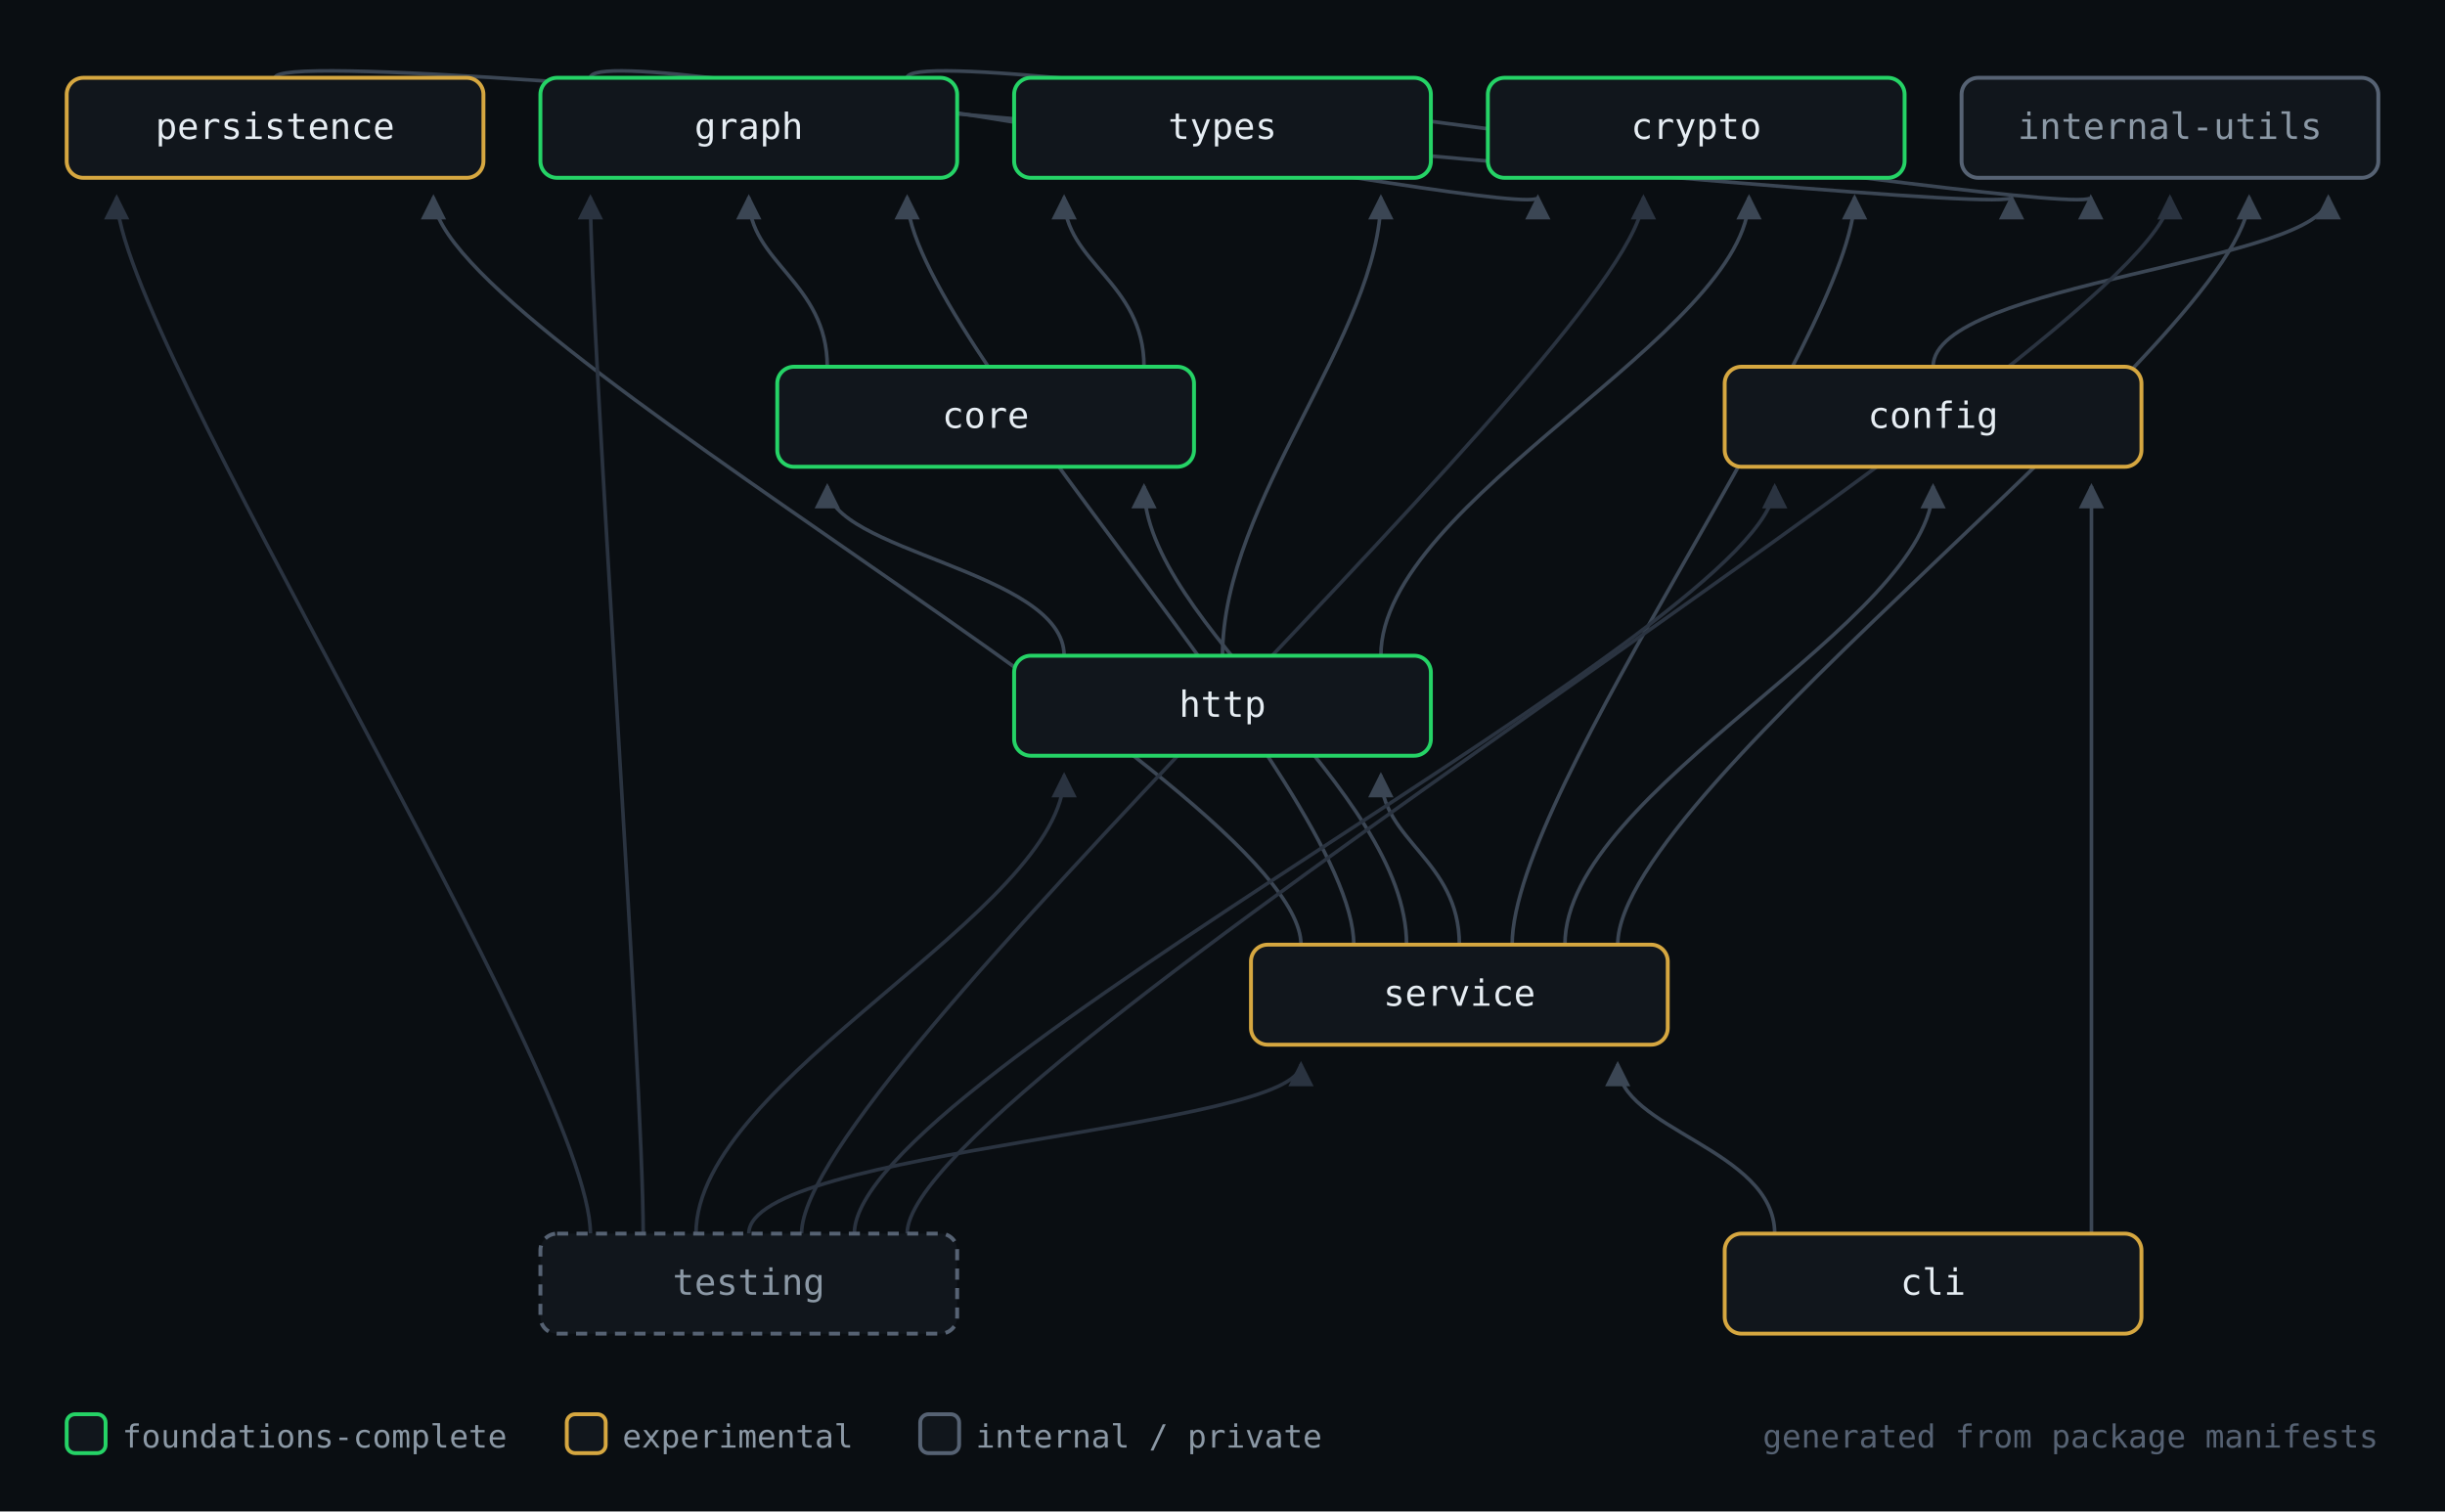
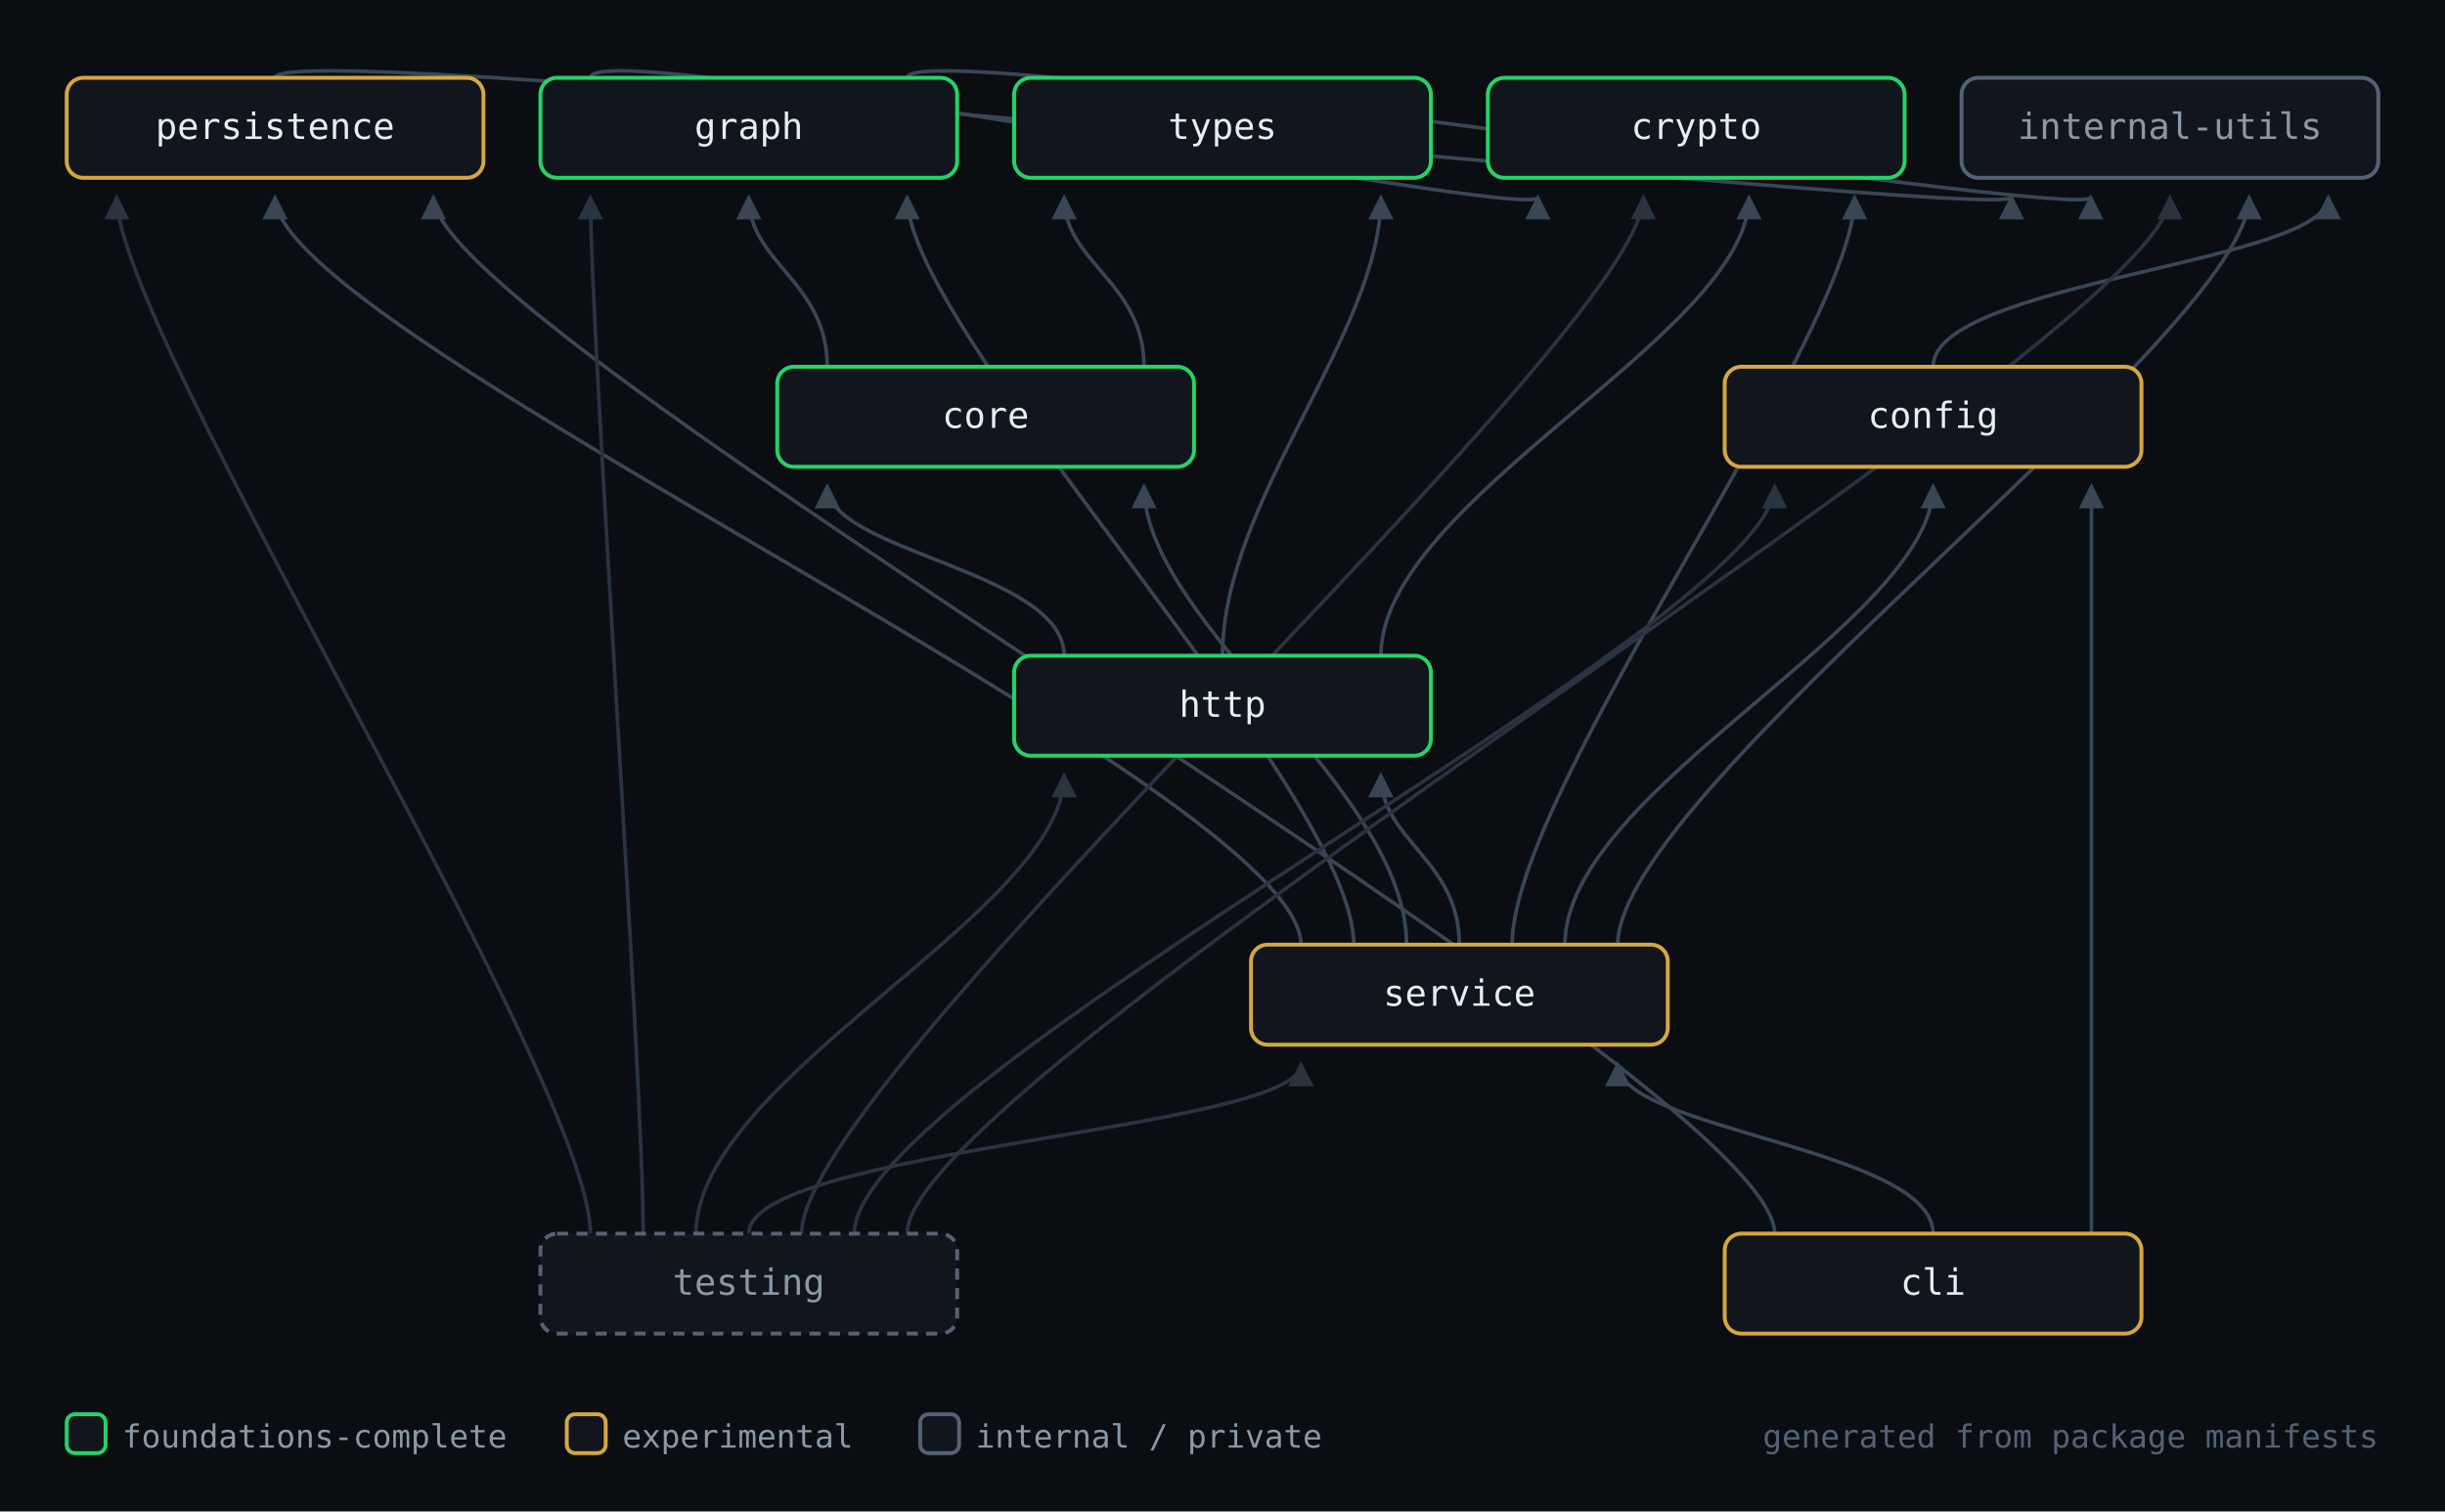
<svg xmlns="http://www.w3.org/2000/svg" viewBox="0 0 880 544" role="img" aria-label="Dependency graph of the @wats packages. Arrows point from dependent package to dependency." font-family="'JetBrains Mono', ui-monospace, monospace">
  <defs>
    <marker id="arrow" viewBox="0 0 8 8" refX="7" refY="4" markerWidth="7" markerHeight="7" orient="auto-start-reverse">
      <path d="M 0 0 L 8 4 L 0 8 z" fill="#3b4654" />
    </marker>
    <marker id="arrow-dim" viewBox="0 0 8 8" refX="7" refY="4" markerWidth="7" markerHeight="7" orient="auto-start-reverse">
      <path d="M 0 0 L 8 4 L 0 8 z" fill="#2a3340" />
    </marker>
  </defs>
  <rect x="0" y="0" width="880" height="544" fill="#0a0e12" />
  <path d="M 752.75 444 C 752.75 388, 752.75 224, 752.75 175" fill="none" stroke="#3b4654" stroke-width="1.3" marker-end="url(#arrow)" />
-   <path d="M 638.75 444 C 638.75 413.4, 582.25 406.6, 582.25 383" fill="none" stroke="#3b4654" stroke-width="1.3" marker-end="url(#arrow)" />
+   <path d="M 638.75 444 C 638.75 388, 156 120, 156 71" fill="none" stroke="#3b4654" stroke-width="1.3" marker-end="url(#arrow)" />
+   <path d="M 695.75 444 C 695.75 413.4, 582.25 406.6, 582.25 383" fill="none" stroke="#3b4654" stroke-width="1.3" marker-end="url(#arrow)" />
  <path d="M 695.75 132 C 695.75 101.4, 838 94.6, 838 71" fill="none" stroke="#3b4654" stroke-width="1.3" marker-end="url(#arrow)" />
  <path d="M 297.75 132 C 297.75 101.4, 269.5 94.6, 269.5 71" fill="none" stroke="#3b4654" stroke-width="1.3" marker-end="url(#arrow)" />
  <path d="M 411.75 132 C 411.75 101.4, 383 94.6, 383 71" fill="none" stroke="#3b4654" stroke-width="1.3" marker-end="url(#arrow)" />
  <path d="M 212.5 28 C 212.5 11.8, 553.5 80.2, 553.5 71" fill="none" stroke="#3b4654" stroke-width="1.3" marker-end="url(#arrow)" />
  <path d="M 326.5 28 C 326.5 11.8, 752.5 80.2, 752.5 71" fill="none" stroke="#3b4654" stroke-width="1.3" marker-end="url(#arrow)" />
  <path d="M 383 236 C 383 205.4, 297.75 198.6, 297.75 175" fill="none" stroke="#3b4654" stroke-width="1.3" marker-end="url(#arrow)" />
  <path d="M 497 236 C 497 180, 629.5 120, 629.5 71" fill="none" stroke="#3b4654" stroke-width="1.3" marker-end="url(#arrow)" />
  <path d="M 440 236 C 440 180, 497 120, 497 71" fill="none" stroke="#3b4654" stroke-width="1.3" marker-end="url(#arrow)" />
  <path d="M 99 28 C 99 11.8, 724 80.2, 724 71" fill="none" stroke="#3b4654" stroke-width="1.3" marker-end="url(#arrow)" />
  <path d="M 563.25 340 C 563.25 284, 695.75 224, 695.75 175" fill="none" stroke="#3b4654" stroke-width="1.3" marker-end="url(#arrow)" />
  <path d="M 506.25 340 C 506.25 284, 411.75 224, 411.75 175" fill="none" stroke="#3b4654" stroke-width="1.3" marker-end="url(#arrow)" />
  <path d="M 544.25 340 C 544.25 284, 667.5 120, 667.5 71" fill="none" stroke="#3b4654" stroke-width="1.3" marker-end="url(#arrow)" />
  <path d="M 487.25 340 C 487.25 284, 326.5 120, 326.5 71" fill="none" stroke="#3b4654" stroke-width="1.3" marker-end="url(#arrow)" />
  <path d="M 525.25 340 C 525.25 309.4, 497 302.6, 497 279" fill="none" stroke="#3b4654" stroke-width="1.3" marker-end="url(#arrow)" />
  <path d="M 582.25 340 C 582.25 284, 809.5 120, 809.5 71" fill="none" stroke="#3b4654" stroke-width="1.3" marker-end="url(#arrow)" />
-   <path d="M 468.25 340 C 468.25 284, 156 120, 156 71" fill="none" stroke="#3b4654" stroke-width="1.3" marker-end="url(#arrow)" />
+   <path d="M 468.25 340 C 468.25 284, 99 120, 99 71" fill="none" stroke="#3b4654" stroke-width="1.3" marker-end="url(#arrow)" />
  <path d="M 307.5 444 C 307.5 388, 638.75 224, 638.75 175" fill="none" stroke="#2a3340" stroke-width="1.3" marker-end="url(#arrow-dim)" />
  <path d="M 288.5 444 C 288.5 388, 591.5 120, 591.5 71" fill="none" stroke="#2a3340" stroke-width="1.3" marker-end="url(#arrow-dim)" />
  <path d="M 231.5 444 C 231.5 388, 212.5 120, 212.5 71" fill="none" stroke="#2a3340" stroke-width="1.3" marker-end="url(#arrow-dim)" />
  <path d="M 250.5 444 C 250.5 388, 383 328, 383 279" fill="none" stroke="#2a3340" stroke-width="1.3" marker-end="url(#arrow-dim)" />
  <path d="M 326.5 444 C 326.5 388, 781 120, 781 71" fill="none" stroke="#2a3340" stroke-width="1.3" marker-end="url(#arrow-dim)" />
  <path d="M 212.5 444 C 212.5 388, 42 120, 42 71" fill="none" stroke="#2a3340" stroke-width="1.3" marker-end="url(#arrow-dim)" />
  <path d="M 269.5 444 C 269.5 413.4, 468.25 406.6, 468.25 383" fill="none" stroke="#2a3340" stroke-width="1.3" marker-end="url(#arrow-dim)" />
  <g>
    <rect x="24" y="28" width="150" height="36" rx="6" fill="#11161c" stroke="#d6a740" stroke-width="1.4" />
    <text x="99" y="50" text-anchor="middle" fill="#e6edf3" font-size="13">persistence</text>
  </g>
  <g>
    <rect x="194.5" y="28" width="150" height="36" rx="6" fill="#11161c" stroke="#25d366" stroke-width="1.4" />
    <text x="269.5" y="50" text-anchor="middle" fill="#e6edf3" font-size="13">graph</text>
  </g>
  <g>
    <rect x="365" y="28" width="150" height="36" rx="6" fill="#11161c" stroke="#25d366" stroke-width="1.4" />
    <text x="440" y="50" text-anchor="middle" fill="#e6edf3" font-size="13">types</text>
  </g>
  <g>
    <rect x="535.5" y="28" width="150" height="36" rx="6" fill="#11161c" stroke="#25d366" stroke-width="1.4" />
    <text x="610.5" y="50" text-anchor="middle" fill="#e6edf3" font-size="13">crypto</text>
  </g>
  <g>
    <rect x="706" y="28" width="150" height="36" rx="6" fill="#11161c" stroke="#566273" stroke-width="1.4" />
    <text x="781" y="50" text-anchor="middle" fill="#8b98a5" font-size="13">internal-utils</text>
  </g>
  <g>
    <rect x="279.75" y="132" width="150" height="36" rx="6" fill="#11161c" stroke="#25d366" stroke-width="1.4" />
    <text x="354.75" y="154" text-anchor="middle" fill="#e6edf3" font-size="13">core</text>
  </g>
  <g>
    <rect x="620.75" y="132" width="150" height="36" rx="6" fill="#11161c" stroke="#d6a740" stroke-width="1.4" />
    <text x="695.75" y="154" text-anchor="middle" fill="#e6edf3" font-size="13">config</text>
  </g>
  <g>
    <rect x="365" y="236" width="150" height="36" rx="6" fill="#11161c" stroke="#25d366" stroke-width="1.4" />
    <text x="440" y="258" text-anchor="middle" fill="#e6edf3" font-size="13">http</text>
  </g>
  <g>
    <rect x="450.25" y="340" width="150" height="36" rx="6" fill="#11161c" stroke="#d6a740" stroke-width="1.4" />
    <text x="525.25" y="362" text-anchor="middle" fill="#e6edf3" font-size="13">service</text>
  </g>
  <g>
    <rect x="194.5" y="444" width="150" height="36" rx="6" fill="#11161c" stroke="#566273" stroke-width="1.4" stroke-dasharray="4 3" />
    <text x="269.5" y="466" text-anchor="middle" fill="#8b98a5" font-size="13">testing</text>
  </g>
  <g>
    <rect x="620.75" y="444" width="150" height="36" rx="6" fill="#11161c" stroke="#d6a740" stroke-width="1.4" />
    <text x="695.75" y="466" text-anchor="middle" fill="#e6edf3" font-size="13">cli</text>
  </g>
  <rect x="24" y="509" width="14" height="14" rx="3" fill="#11161c" stroke="#25d366" stroke-width="1.4" />
  <text x="44" y="521" fill="#8b98a5" font-size="11.5">foundations-complete</text>
  <rect x="204" y="509" width="14" height="14" rx="3" fill="#11161c" stroke="#d6a740" stroke-width="1.4" />
  <text x="224" y="521" fill="#8b98a5" font-size="11.5">experimental</text>
  <rect x="331.2" y="509" width="14" height="14" rx="3" fill="#11161c" stroke="#566273" stroke-width="1.4" />
  <text x="351.2" y="521" fill="#8b98a5" font-size="11.5">internal / private</text>
  <text x="856" y="521" text-anchor="end" fill="#566273" font-size="11.5">generated from package manifests</text>
</svg>
